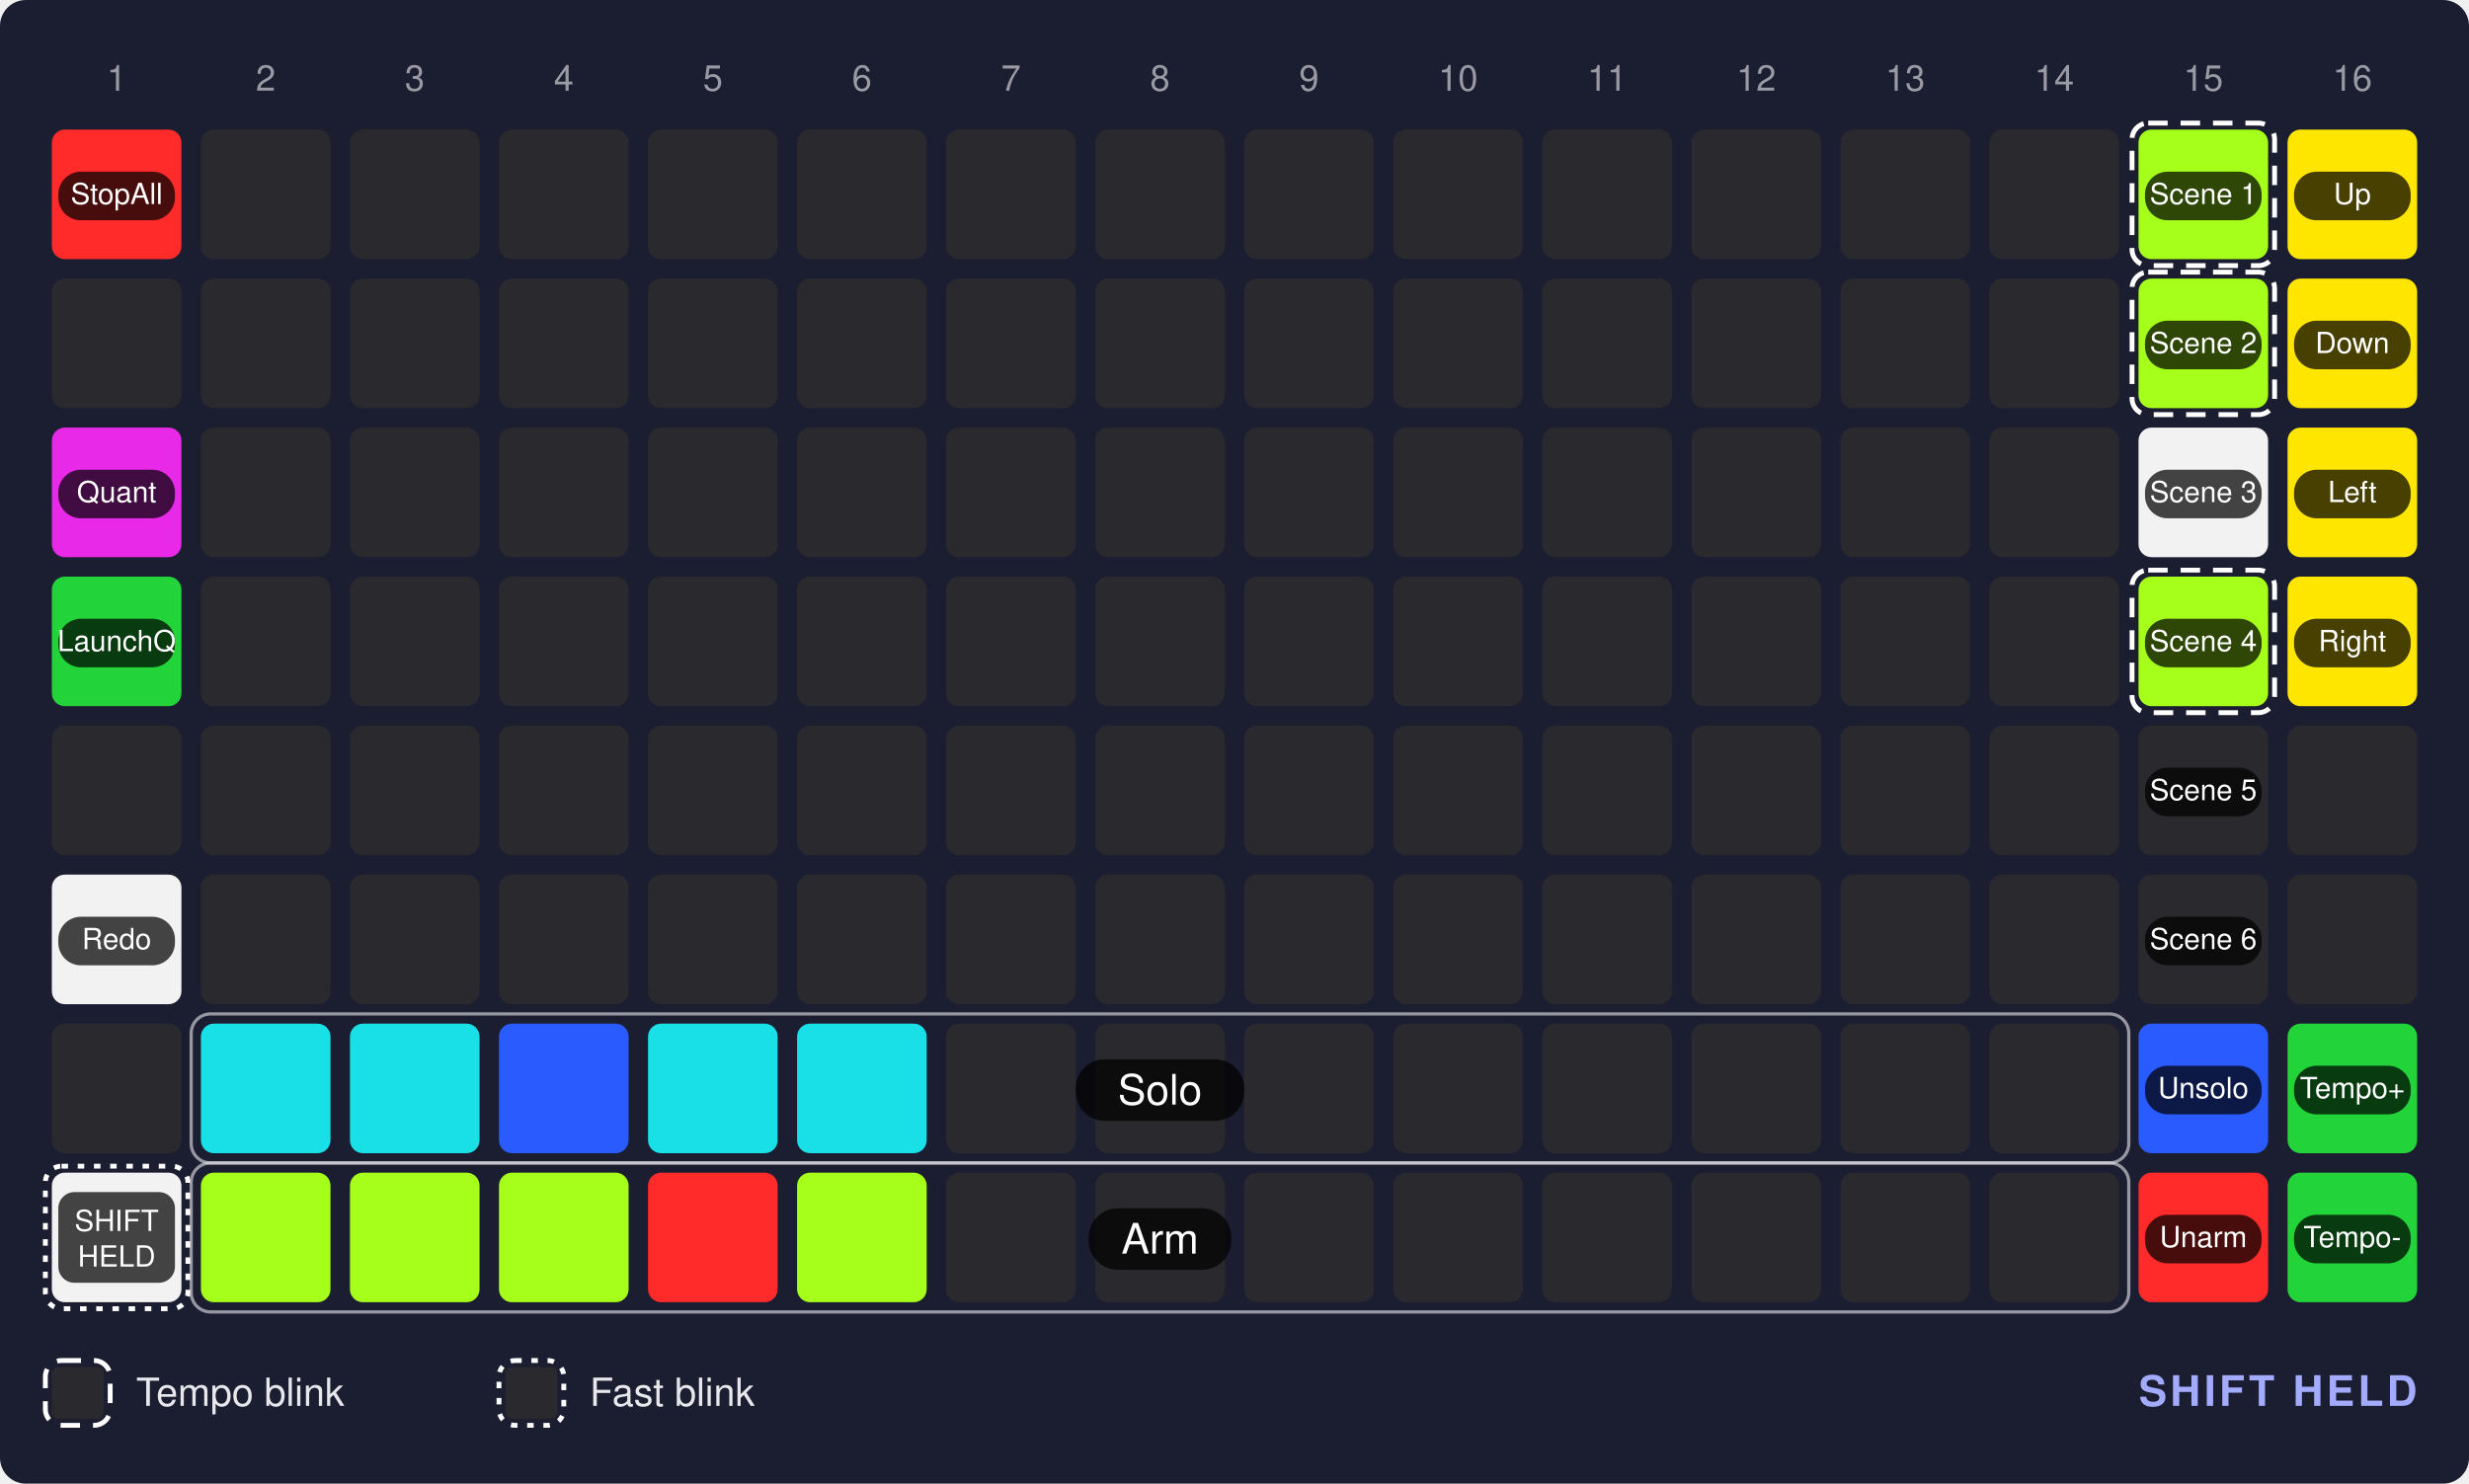
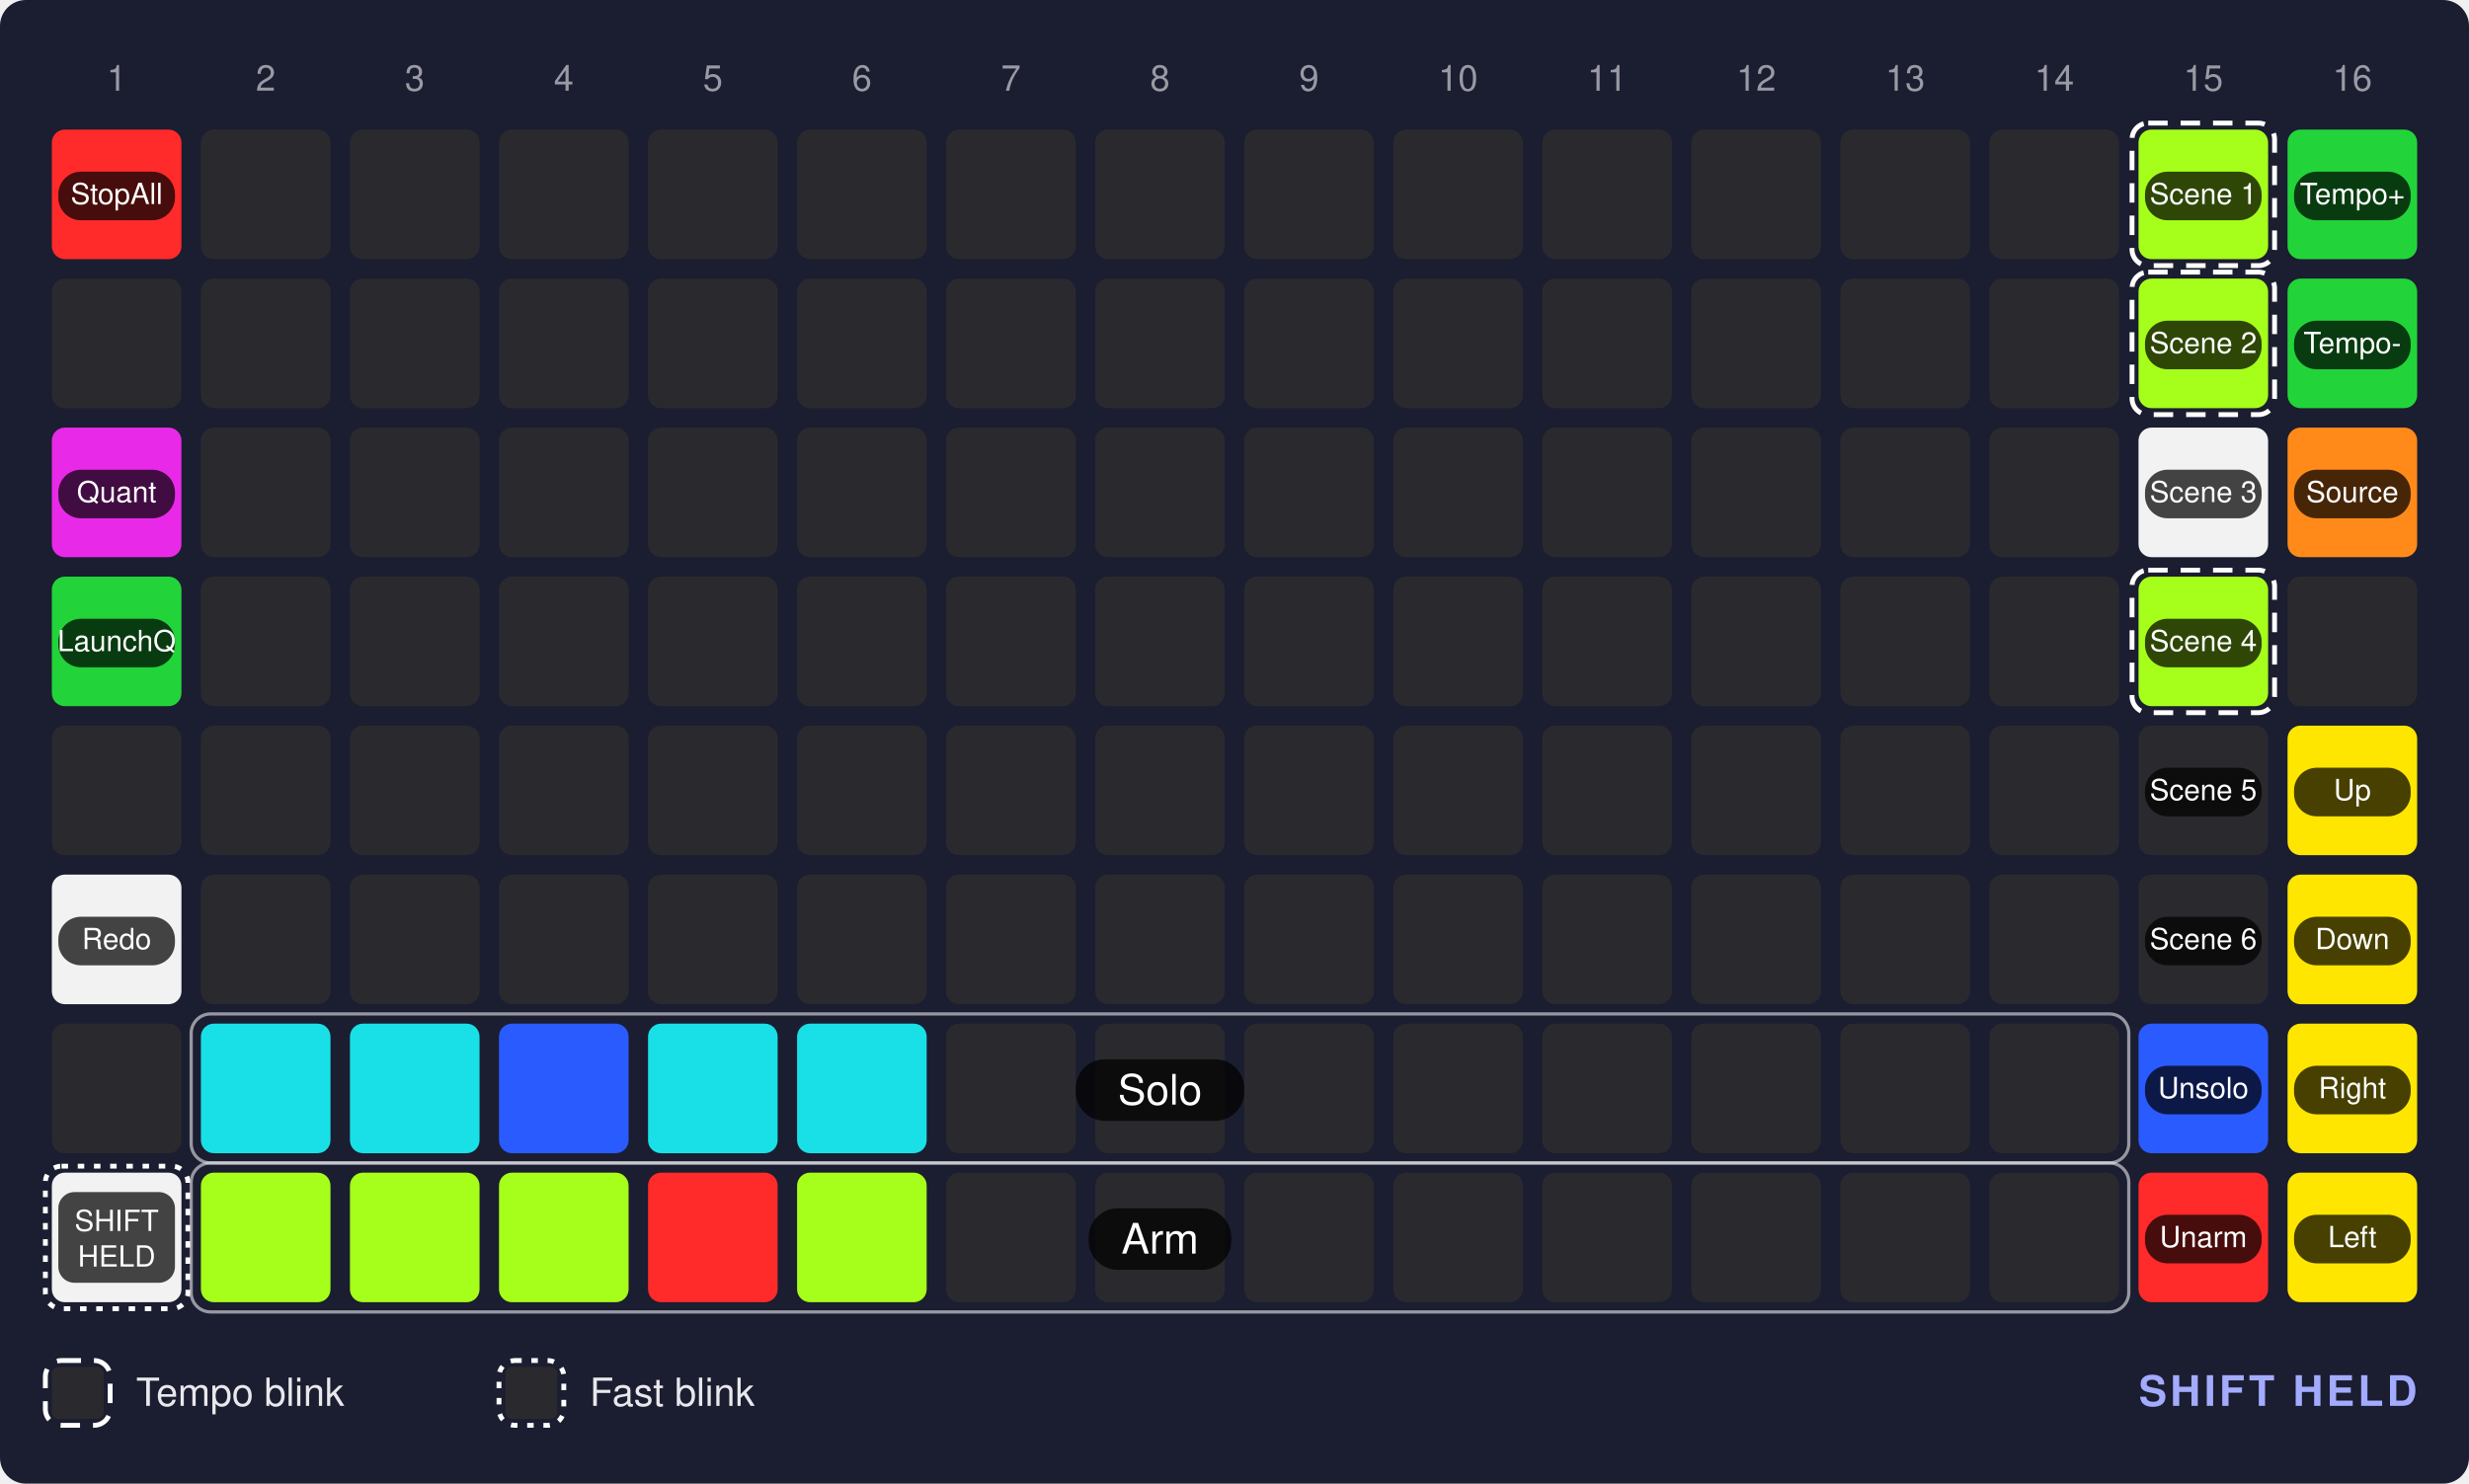
<svg xmlns="http://www.w3.org/2000/svg" width="762" height="458" viewBox="0 0 762 458" font-family="Helvetica, Arial, sans-serif">
  <rect x="0" y="0" width="762" height="458" rx="8" fill="#1b1d30" />
  <text x="36" y="28" font-size="11" fill="#9a9aa4" text-anchor="middle">1</text>
  <text x="82" y="28" font-size="11" fill="#9a9aa4" text-anchor="middle">2</text>
  <text x="128" y="28" font-size="11" fill="#9a9aa4" text-anchor="middle">3</text>
  <text x="174" y="28" font-size="11" fill="#9a9aa4" text-anchor="middle">4</text>
  <text x="220" y="28" font-size="11" fill="#9a9aa4" text-anchor="middle">5</text>
  <text x="266" y="28" font-size="11" fill="#9a9aa4" text-anchor="middle">6</text>
  <text x="312" y="28" font-size="11" fill="#9a9aa4" text-anchor="middle">7</text>
  <text x="358" y="28" font-size="11" fill="#9a9aa4" text-anchor="middle">8</text>
  <text x="404" y="28" font-size="11" fill="#9a9aa4" text-anchor="middle">9</text>
  <text x="450" y="28" font-size="11" fill="#9a9aa4" text-anchor="middle">10</text>
  <text x="496" y="28" font-size="11" fill="#9a9aa4" text-anchor="middle">11</text>
  <text x="542" y="28" font-size="11" fill="#9a9aa4" text-anchor="middle">12</text>
  <text x="588" y="28" font-size="11" fill="#9a9aa4" text-anchor="middle">13</text>
  <text x="634" y="28" font-size="11" fill="#9a9aa4" text-anchor="middle">14</text>
  <text x="680" y="28" font-size="11" fill="#9a9aa4" text-anchor="middle">15</text>
  <text x="726" y="28" font-size="11" fill="#9a9aa4" text-anchor="middle">16</text>
  <rect x="16" y="40" width="40" height="40" rx="4" fill="#ff2a2a" />
  <rect x="16" y="86" width="40" height="40" rx="4" fill="#2a2a2e" />
  <rect x="16" y="132" width="40" height="40" rx="4" fill="#e82ae8" />
  <rect x="16" y="178" width="40" height="40" rx="4" fill="#22d43a" />
  <rect x="16" y="224" width="40" height="40" rx="4" fill="#2a2a2e" />
  <rect x="16" y="270" width="40" height="40" rx="4" fill="#f2f2f2" />
  <rect x="16" y="316" width="40" height="40" rx="4" fill="#2a2a2e" />
  <rect x="16" y="362" width="40" height="40" rx="4" fill="#f2f2f2" />
  <rect x="14" y="360" width="44" height="44" rx="5" fill="none" stroke="#ffffff" stroke-width="1.5" stroke-dasharray="2 3" />
  <rect x="62" y="40" width="40" height="40" rx="4" fill="#2a2a2e" />
  <rect x="62" y="86" width="40" height="40" rx="4" fill="#2a2a2e" />
  <rect x="62" y="132" width="40" height="40" rx="4" fill="#2a2a2e" />
  <rect x="62" y="178" width="40" height="40" rx="4" fill="#2a2a2e" />
  <rect x="62" y="224" width="40" height="40" rx="4" fill="#2a2a2e" />
  <rect x="62" y="270" width="40" height="40" rx="4" fill="#2a2a2e" />
  <rect x="62" y="316" width="40" height="40" rx="4" fill="#19e0e6" />
  <rect x="62" y="362" width="40" height="40" rx="4" fill="#a6ff1a" />
  <rect x="108" y="40" width="40" height="40" rx="4" fill="#2a2a2e" />
  <rect x="108" y="86" width="40" height="40" rx="4" fill="#2a2a2e" />
  <rect x="108" y="132" width="40" height="40" rx="4" fill="#2a2a2e" />
  <rect x="108" y="178" width="40" height="40" rx="4" fill="#2a2a2e" />
  <rect x="108" y="224" width="40" height="40" rx="4" fill="#2a2a2e" />
  <rect x="108" y="270" width="40" height="40" rx="4" fill="#2a2a2e" />
  <rect x="108" y="316" width="40" height="40" rx="4" fill="#19e0e6" />
  <rect x="108" y="362" width="40" height="40" rx="4" fill="#a6ff1a" />
  <rect x="154" y="40" width="40" height="40" rx="4" fill="#2a2a2e" />
  <rect x="154" y="86" width="40" height="40" rx="4" fill="#2a2a2e" />
  <rect x="154" y="132" width="40" height="40" rx="4" fill="#2a2a2e" />
  <rect x="154" y="178" width="40" height="40" rx="4" fill="#2a2a2e" />
  <rect x="154" y="224" width="40" height="40" rx="4" fill="#2a2a2e" />
  <rect x="154" y="270" width="40" height="40" rx="4" fill="#2a2a2e" />
  <rect x="154" y="316" width="40" height="40" rx="4" fill="#2a5bff" />
  <rect x="154" y="362" width="40" height="40" rx="4" fill="#a6ff1a" />
  <rect x="200" y="40" width="40" height="40" rx="4" fill="#2a2a2e" />
  <rect x="200" y="86" width="40" height="40" rx="4" fill="#2a2a2e" />
  <rect x="200" y="132" width="40" height="40" rx="4" fill="#2a2a2e" />
  <rect x="200" y="178" width="40" height="40" rx="4" fill="#2a2a2e" />
  <rect x="200" y="224" width="40" height="40" rx="4" fill="#2a2a2e" />
  <rect x="200" y="270" width="40" height="40" rx="4" fill="#2a2a2e" />
  <rect x="200" y="316" width="40" height="40" rx="4" fill="#19e0e6" />
  <rect x="200" y="362" width="40" height="40" rx="4" fill="#ff2a2a" />
  <rect x="246" y="40" width="40" height="40" rx="4" fill="#2a2a2e" />
  <rect x="246" y="86" width="40" height="40" rx="4" fill="#2a2a2e" />
  <rect x="246" y="132" width="40" height="40" rx="4" fill="#2a2a2e" />
  <rect x="246" y="178" width="40" height="40" rx="4" fill="#2a2a2e" />
  <rect x="246" y="224" width="40" height="40" rx="4" fill="#2a2a2e" />
  <rect x="246" y="270" width="40" height="40" rx="4" fill="#2a2a2e" />
  <rect x="246" y="316" width="40" height="40" rx="4" fill="#19e0e6" />
  <rect x="246" y="362" width="40" height="40" rx="4" fill="#a6ff1a" />
  <rect x="292" y="40" width="40" height="40" rx="4" fill="#2a2a2e" />
  <rect x="292" y="86" width="40" height="40" rx="4" fill="#2a2a2e" />
  <rect x="292" y="132" width="40" height="40" rx="4" fill="#2a2a2e" />
  <rect x="292" y="178" width="40" height="40" rx="4" fill="#2a2a2e" />
  <rect x="292" y="224" width="40" height="40" rx="4" fill="#2a2a2e" />
  <rect x="292" y="270" width="40" height="40" rx="4" fill="#2a2a2e" />
  <rect x="292" y="316" width="40" height="40" rx="4" fill="#2a2a2e" />
  <rect x="292" y="362" width="40" height="40" rx="4" fill="#2a2a2e" />
  <rect x="338" y="40" width="40" height="40" rx="4" fill="#2a2a2e" />
  <rect x="338" y="86" width="40" height="40" rx="4" fill="#2a2a2e" />
  <rect x="338" y="132" width="40" height="40" rx="4" fill="#2a2a2e" />
  <rect x="338" y="178" width="40" height="40" rx="4" fill="#2a2a2e" />
  <rect x="338" y="224" width="40" height="40" rx="4" fill="#2a2a2e" />
  <rect x="338" y="270" width="40" height="40" rx="4" fill="#2a2a2e" />
  <rect x="338" y="316" width="40" height="40" rx="4" fill="#2a2a2e" />
  <rect x="338" y="362" width="40" height="40" rx="4" fill="#2a2a2e" />
  <rect x="384" y="40" width="40" height="40" rx="4" fill="#2a2a2e" />
  <rect x="384" y="86" width="40" height="40" rx="4" fill="#2a2a2e" />
  <rect x="384" y="132" width="40" height="40" rx="4" fill="#2a2a2e" />
  <rect x="384" y="178" width="40" height="40" rx="4" fill="#2a2a2e" />
  <rect x="384" y="224" width="40" height="40" rx="4" fill="#2a2a2e" />
  <rect x="384" y="270" width="40" height="40" rx="4" fill="#2a2a2e" />
  <rect x="384" y="316" width="40" height="40" rx="4" fill="#2a2a2e" />
  <rect x="384" y="362" width="40" height="40" rx="4" fill="#2a2a2e" />
  <rect x="430" y="40" width="40" height="40" rx="4" fill="#2a2a2e" />
  <rect x="430" y="86" width="40" height="40" rx="4" fill="#2a2a2e" />
  <rect x="430" y="132" width="40" height="40" rx="4" fill="#2a2a2e" />
  <rect x="430" y="178" width="40" height="40" rx="4" fill="#2a2a2e" />
  <rect x="430" y="224" width="40" height="40" rx="4" fill="#2a2a2e" />
  <rect x="430" y="270" width="40" height="40" rx="4" fill="#2a2a2e" />
  <rect x="430" y="316" width="40" height="40" rx="4" fill="#2a2a2e" />
  <rect x="430" y="362" width="40" height="40" rx="4" fill="#2a2a2e" />
  <rect x="476" y="40" width="40" height="40" rx="4" fill="#2a2a2e" />
  <rect x="476" y="86" width="40" height="40" rx="4" fill="#2a2a2e" />
  <rect x="476" y="132" width="40" height="40" rx="4" fill="#2a2a2e" />
  <rect x="476" y="178" width="40" height="40" rx="4" fill="#2a2a2e" />
  <rect x="476" y="224" width="40" height="40" rx="4" fill="#2a2a2e" />
  <rect x="476" y="270" width="40" height="40" rx="4" fill="#2a2a2e" />
  <rect x="476" y="316" width="40" height="40" rx="4" fill="#2a2a2e" />
  <rect x="476" y="362" width="40" height="40" rx="4" fill="#2a2a2e" />
  <rect x="522" y="40" width="40" height="40" rx="4" fill="#2a2a2e" />
  <rect x="522" y="86" width="40" height="40" rx="4" fill="#2a2a2e" />
  <rect x="522" y="132" width="40" height="40" rx="4" fill="#2a2a2e" />
  <rect x="522" y="178" width="40" height="40" rx="4" fill="#2a2a2e" />
  <rect x="522" y="224" width="40" height="40" rx="4" fill="#2a2a2e" />
  <rect x="522" y="270" width="40" height="40" rx="4" fill="#2a2a2e" />
  <rect x="522" y="316" width="40" height="40" rx="4" fill="#2a2a2e" />
  <rect x="522" y="362" width="40" height="40" rx="4" fill="#2a2a2e" />
  <rect x="568" y="40" width="40" height="40" rx="4" fill="#2a2a2e" />
  <rect x="568" y="86" width="40" height="40" rx="4" fill="#2a2a2e" />
  <rect x="568" y="132" width="40" height="40" rx="4" fill="#2a2a2e" />
  <rect x="568" y="178" width="40" height="40" rx="4" fill="#2a2a2e" />
  <rect x="568" y="224" width="40" height="40" rx="4" fill="#2a2a2e" />
  <rect x="568" y="270" width="40" height="40" rx="4" fill="#2a2a2e" />
  <rect x="568" y="316" width="40" height="40" rx="4" fill="#2a2a2e" />
  <rect x="568" y="362" width="40" height="40" rx="4" fill="#2a2a2e" />
  <rect x="614" y="40" width="40" height="40" rx="4" fill="#2a2a2e" />
  <rect x="614" y="86" width="40" height="40" rx="4" fill="#2a2a2e" />
  <rect x="614" y="132" width="40" height="40" rx="4" fill="#2a2a2e" />
  <rect x="614" y="178" width="40" height="40" rx="4" fill="#2a2a2e" />
  <rect x="614" y="224" width="40" height="40" rx="4" fill="#2a2a2e" />
  <rect x="614" y="270" width="40" height="40" rx="4" fill="#2a2a2e" />
  <rect x="614" y="316" width="40" height="40" rx="4" fill="#2a2a2e" />
  <rect x="614" y="362" width="40" height="40" rx="4" fill="#2a2a2e" />
  <rect x="660" y="40" width="40" height="40" rx="4" fill="#a6ff1a" />
  <rect x="658" y="38" width="44" height="44" rx="5" fill="none" stroke="#ffffff" stroke-width="1.5" stroke-dasharray="6 4" />
  <rect x="660" y="86" width="40" height="40" rx="4" fill="#a6ff1a" />
  <rect x="658" y="84" width="44" height="44" rx="5" fill="none" stroke="#ffffff" stroke-width="1.5" stroke-dasharray="6 4" />
  <rect x="660" y="132" width="40" height="40" rx="4" fill="#f2f2f2" />
  <rect x="660" y="178" width="40" height="40" rx="4" fill="#a6ff1a" />
  <rect x="658" y="176" width="44" height="44" rx="5" fill="none" stroke="#ffffff" stroke-width="1.5" stroke-dasharray="6 4" />
  <rect x="660" y="224" width="40" height="40" rx="4" fill="#2a2a2e" />
  <rect x="660" y="270" width="40" height="40" rx="4" fill="#2a2a2e" />
  <rect x="660" y="316" width="40" height="40" rx="4" fill="#2a5bff" />
  <rect x="660" y="362" width="40" height="40" rx="4" fill="#ff2a2a" />
-   <rect x="706" y="40" width="40" height="40" rx="4" fill="#ffe600" />
-   <rect x="706" y="86" width="40" height="40" rx="4" fill="#ffe600" />
-   <rect x="706" y="132" width="40" height="40" rx="4" fill="#ffe600" />
-   <rect x="706" y="178" width="40" height="40" rx="4" fill="#ffe600" />
-   <rect x="706" y="224" width="40" height="40" rx="4" fill="#2a2a2e" />
-   <rect x="706" y="270" width="40" height="40" rx="4" fill="#2a2a2e" />
-   <rect x="706" y="316" width="40" height="40" rx="4" fill="#22d43a" />
-   <rect x="706" y="362" width="40" height="40" rx="4" fill="#22d43a" />
+   <rect x="706" y="40" width="40" height="40" rx="4" fill="#22d43a" />
+   <rect x="706" y="86" width="40" height="40" rx="4" fill="#22d43a" />
+   <rect x="706" y="132" width="40" height="40" rx="4" fill="#ff8a1a" />
+   <rect x="706" y="178" width="40" height="40" rx="4" fill="#2a2a2e" />
+   <rect x="706" y="224" width="40" height="40" rx="4" fill="#ffe600" />
+   <rect x="706" y="270" width="40" height="40" rx="4" fill="#ffe600" />
+   <rect x="706" y="316" width="40" height="40" rx="4" fill="#ffe600" />
+   <rect x="706" y="362" width="40" height="40" rx="4" fill="#ffe600" />
  <rect x="18" y="53" width="36" height="15" rx="7" fill="#000000" fill-opacity="0.72" />
  <text x="36" y="63" font-size="9" fill="#ffffff" text-anchor="middle">StopAll</text>
  <rect x="18" y="145" width="36" height="15" rx="7" fill="#000000" fill-opacity="0.72" />
  <text x="36" y="155" font-size="9" fill="#ffffff" text-anchor="middle">Quant</text>
  <rect x="18" y="191" width="36" height="15" rx="7" fill="#000000" fill-opacity="0.72" />
  <text x="36" y="201" font-size="9" fill="#ffffff" text-anchor="middle">LaunchQ</text>
  <rect x="18" y="283" width="36" height="15" rx="7" fill="#000000" fill-opacity="0.72" />
  <text x="36" y="293" font-size="9" fill="#ffffff" text-anchor="middle">Redo</text>
  <rect x="18" y="368" width="36" height="28" rx="5" fill="#000000" fill-opacity="0.72" />
  <text x="36" y="380" font-size="9" fill="#ffffff" text-anchor="middle">SHIFT</text>
  <text x="36" y="391" font-size="9" fill="#ffffff" text-anchor="middle">HELD</text>
  <rect x="662" y="53" width="36" height="15" rx="7" fill="#000000" fill-opacity="0.72" />
  <text x="680" y="63" font-size="9" fill="#ffffff" text-anchor="middle">Scene 1</text>
  <rect x="662" y="99" width="36" height="15" rx="7" fill="#000000" fill-opacity="0.72" />
  <text x="680" y="109" font-size="9" fill="#ffffff" text-anchor="middle">Scene 2</text>
  <rect x="662" y="145" width="36" height="15" rx="7" fill="#000000" fill-opacity="0.72" />
  <text x="680" y="155" font-size="9" fill="#ffffff" text-anchor="middle">Scene 3</text>
  <rect x="662" y="191" width="36" height="15" rx="7" fill="#000000" fill-opacity="0.72" />
  <text x="680" y="201" font-size="9" fill="#ffffff" text-anchor="middle">Scene 4</text>
  <rect x="662" y="237" width="36" height="15" rx="7" fill="#000000" fill-opacity="0.72" />
  <text x="680" y="247" font-size="9" fill="#ffffff" text-anchor="middle">Scene 5</text>
  <rect x="662" y="283" width="36" height="15" rx="7" fill="#000000" fill-opacity="0.72" />
  <text x="680" y="293" font-size="9" fill="#ffffff" text-anchor="middle">Scene 6</text>
  <rect x="662" y="329" width="36" height="15" rx="7" fill="#000000" fill-opacity="0.72" />
  <text x="680" y="339" font-size="9" fill="#ffffff" text-anchor="middle">Unsolo</text>
  <rect x="662" y="375" width="36" height="15" rx="7" fill="#000000" fill-opacity="0.72" />
  <text x="680" y="385" font-size="9" fill="#ffffff" text-anchor="middle">Unarm</text>
  <rect x="708" y="53" width="36" height="15" rx="7" fill="#000000" fill-opacity="0.72" />
-   <text x="726" y="63" font-size="9" fill="#ffffff" text-anchor="middle">Up</text>
+   <text x="726" y="63" font-size="9" fill="#ffffff" text-anchor="middle">Tempo+</text>
  <rect x="708" y="99" width="36" height="15" rx="7" fill="#000000" fill-opacity="0.72" />
-   <text x="726" y="109" font-size="9" fill="#ffffff" text-anchor="middle">Down</text>
+   <text x="726" y="109" font-size="9" fill="#ffffff" text-anchor="middle">Tempo-</text>
  <rect x="708" y="145" width="36" height="15" rx="7" fill="#000000" fill-opacity="0.72" />
-   <text x="726" y="155" font-size="9" fill="#ffffff" text-anchor="middle">Left</text>
-   <rect x="708" y="191" width="36" height="15" rx="7" fill="#000000" fill-opacity="0.72" />
-   <text x="726" y="201" font-size="9" fill="#ffffff" text-anchor="middle">Right</text>
+   <text x="726" y="155" font-size="9" fill="#ffffff" text-anchor="middle">Source</text>
+   <rect x="708" y="237" width="36" height="15" rx="7" fill="#000000" fill-opacity="0.72" />
+   <text x="726" y="247" font-size="9" fill="#ffffff" text-anchor="middle">Up</text>
+   <rect x="708" y="283" width="36" height="15" rx="7" fill="#000000" fill-opacity="0.72" />
+   <text x="726" y="293" font-size="9" fill="#ffffff" text-anchor="middle">Down</text>
  <rect x="708" y="329" width="36" height="15" rx="7" fill="#000000" fill-opacity="0.72" />
-   <text x="726" y="339" font-size="9" fill="#ffffff" text-anchor="middle">Tempo+</text>
+   <text x="726" y="339" font-size="9" fill="#ffffff" text-anchor="middle">Right</text>
  <rect x="708" y="375" width="36" height="15" rx="7" fill="#000000" fill-opacity="0.72" />
-   <text x="726" y="385" font-size="9" fill="#ffffff" text-anchor="middle">Tempo-</text>
+   <text x="726" y="385" font-size="9" fill="#ffffff" text-anchor="middle">Left</text>
  <rect x="59" y="313" width="598" height="46" rx="6" fill="none" stroke="#e8e8ec" stroke-width="1" stroke-opacity="0.6" />
  <rect x="332" y="327" width="52" height="19" rx="9" fill="#000000" fill-opacity="0.72" />
  <text x="358" y="341" font-size="13" fill="#ffffff" text-anchor="middle">Solo</text>
  <rect x="59" y="359" width="598" height="46" rx="6" fill="none" stroke="#e8e8ec" stroke-width="1" stroke-opacity="0.6" />
  <rect x="336" y="373" width="44" height="19" rx="9" fill="#000000" fill-opacity="0.72" />
  <text x="358" y="387" font-size="13" fill="#ffffff" text-anchor="middle">Arm</text>
  <rect x="16" y="422" width="16" height="16" rx="2" fill="#2a2a2e" />
  <rect x="14" y="420" width="20" height="20" rx="5" fill="none" stroke="#ffffff" stroke-width="1.5" stroke-dasharray="6 4" />
  <text x="42" y="434" font-size="12" fill="#e8e8ec">Tempo blink</text>
  <rect x="156" y="422" width="16" height="16" rx="2" fill="#2a2a2e" />
  <rect x="154" y="420" width="20" height="20" rx="5" fill="none" stroke="#ffffff" stroke-width="1.5" stroke-dasharray="2 3" />
  <text x="182" y="434" font-size="12" fill="#e8e8ec">Fast blink</text>
  <text x="746" y="434" font-size="13" font-weight="bold" fill="#a3abff" text-anchor="end" letter-spacing="1">SHIFT HELD</text>
</svg>
